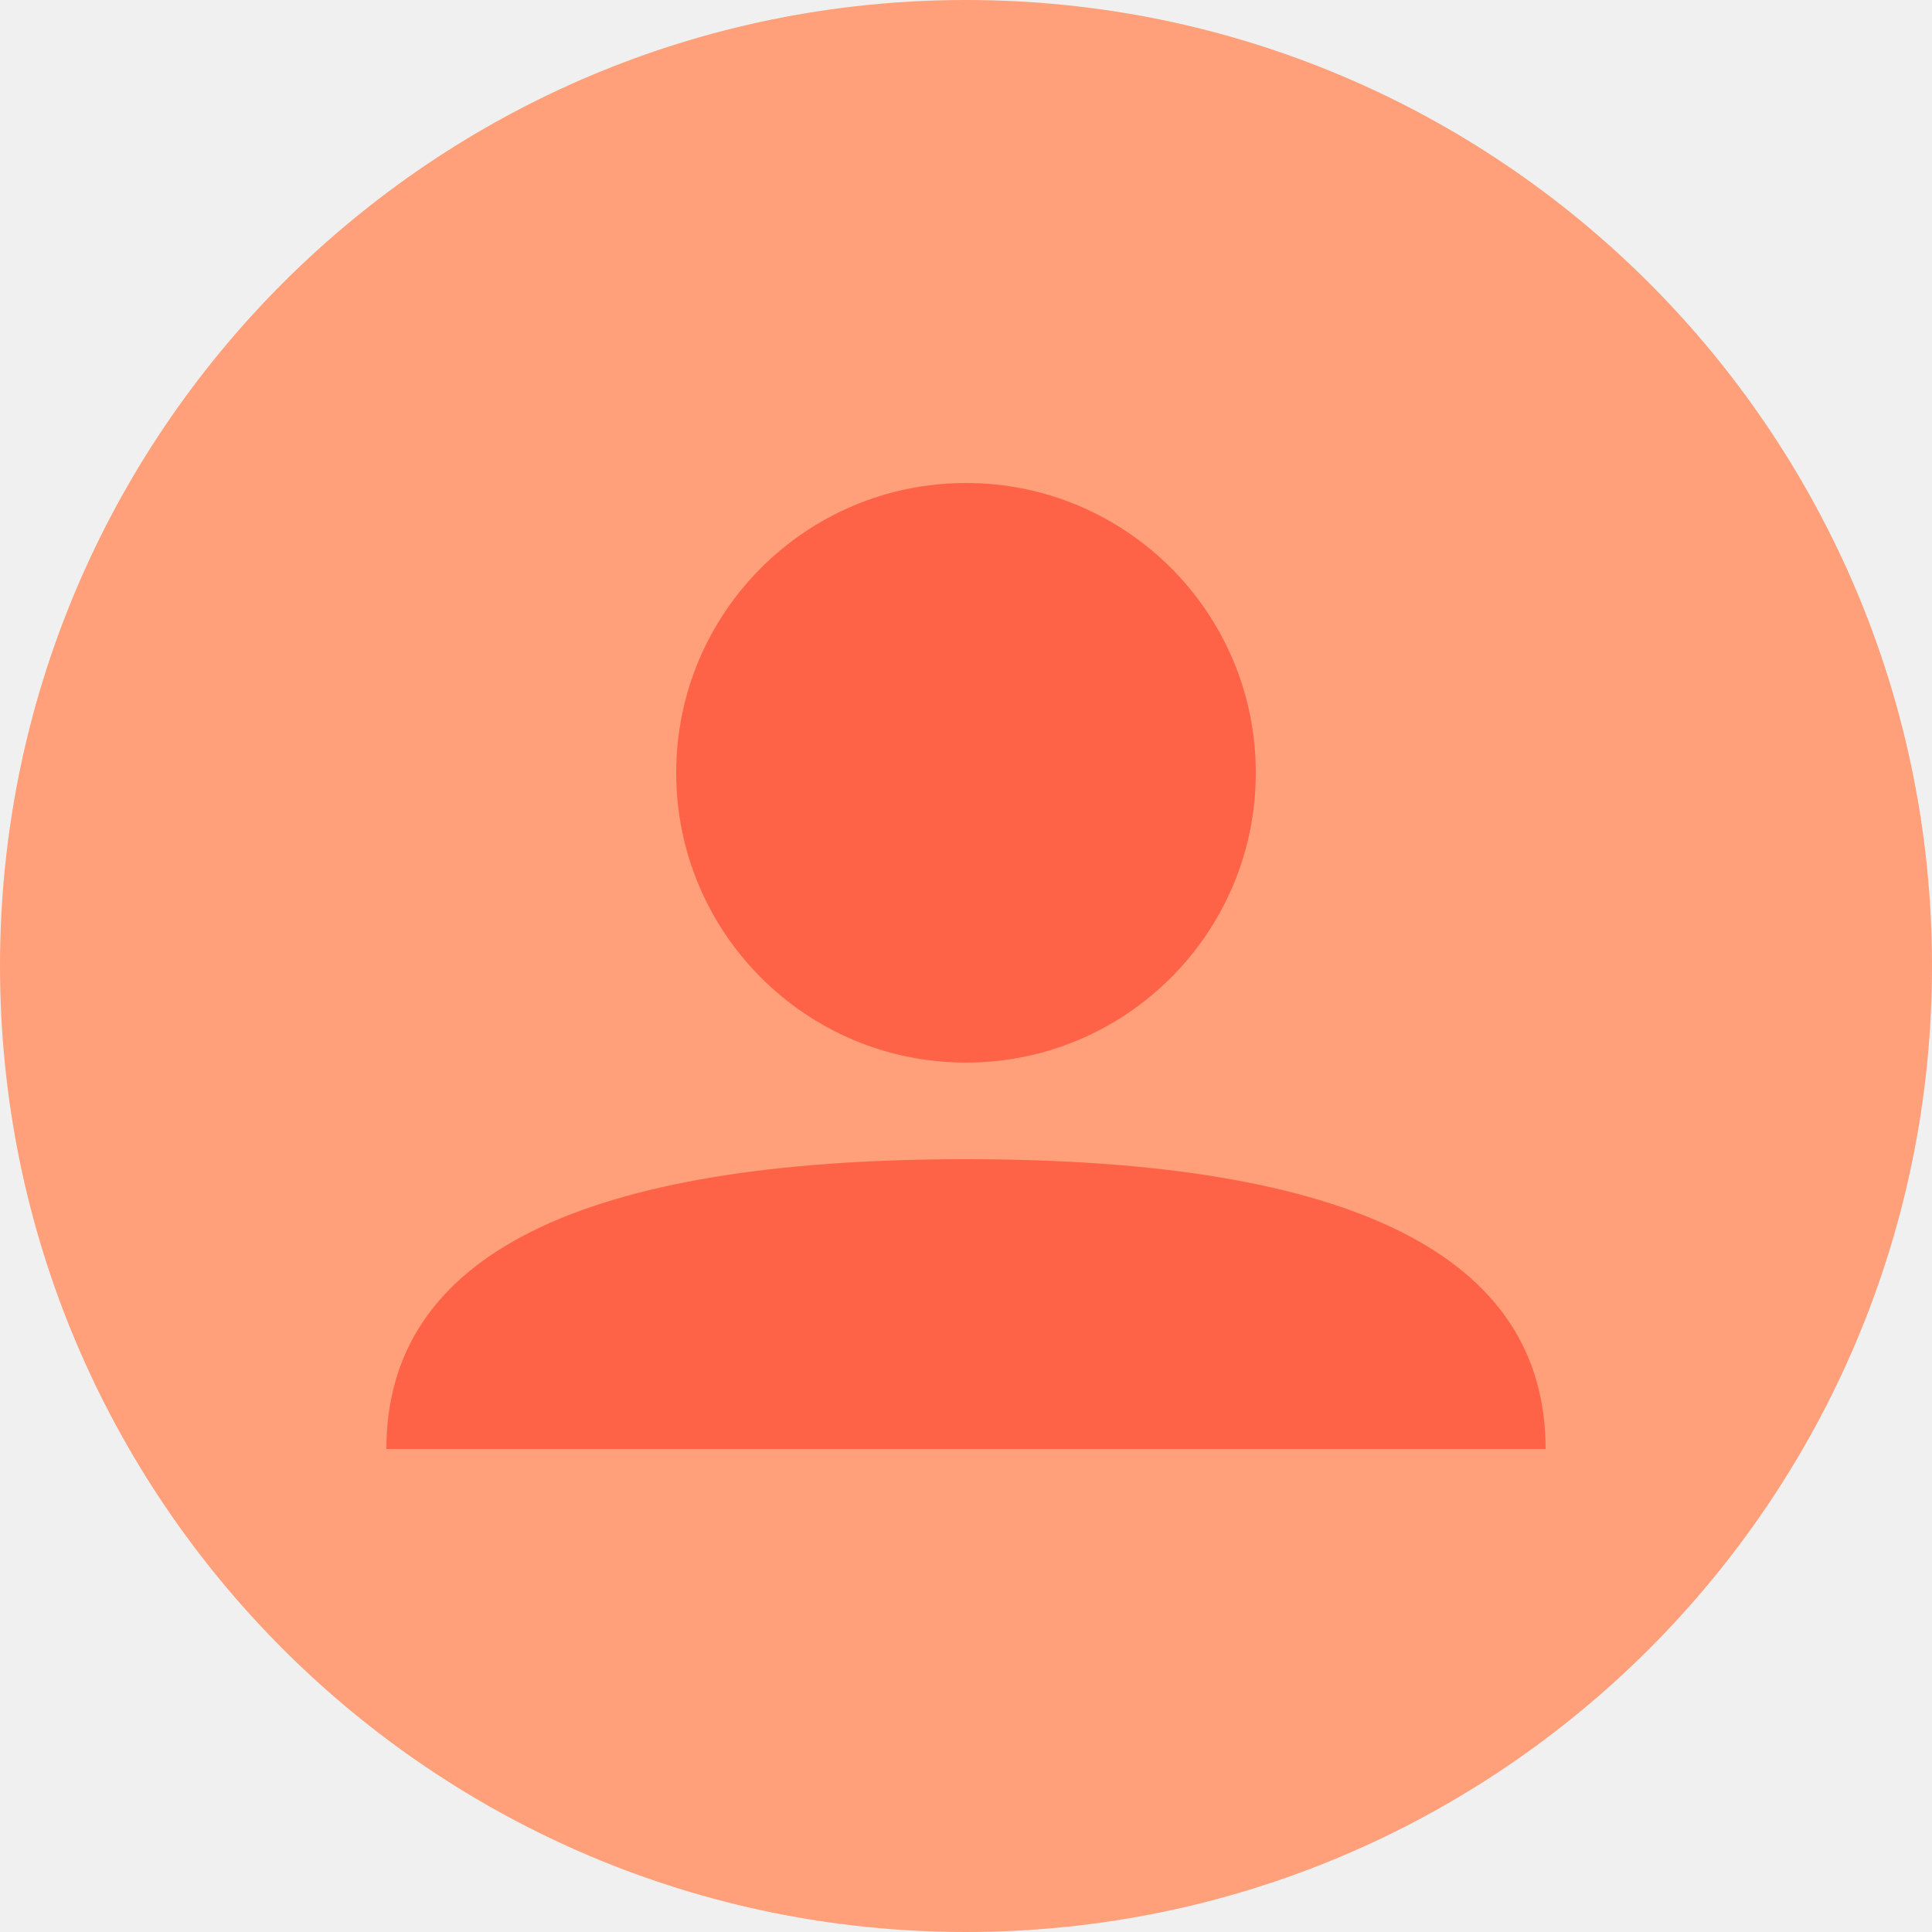
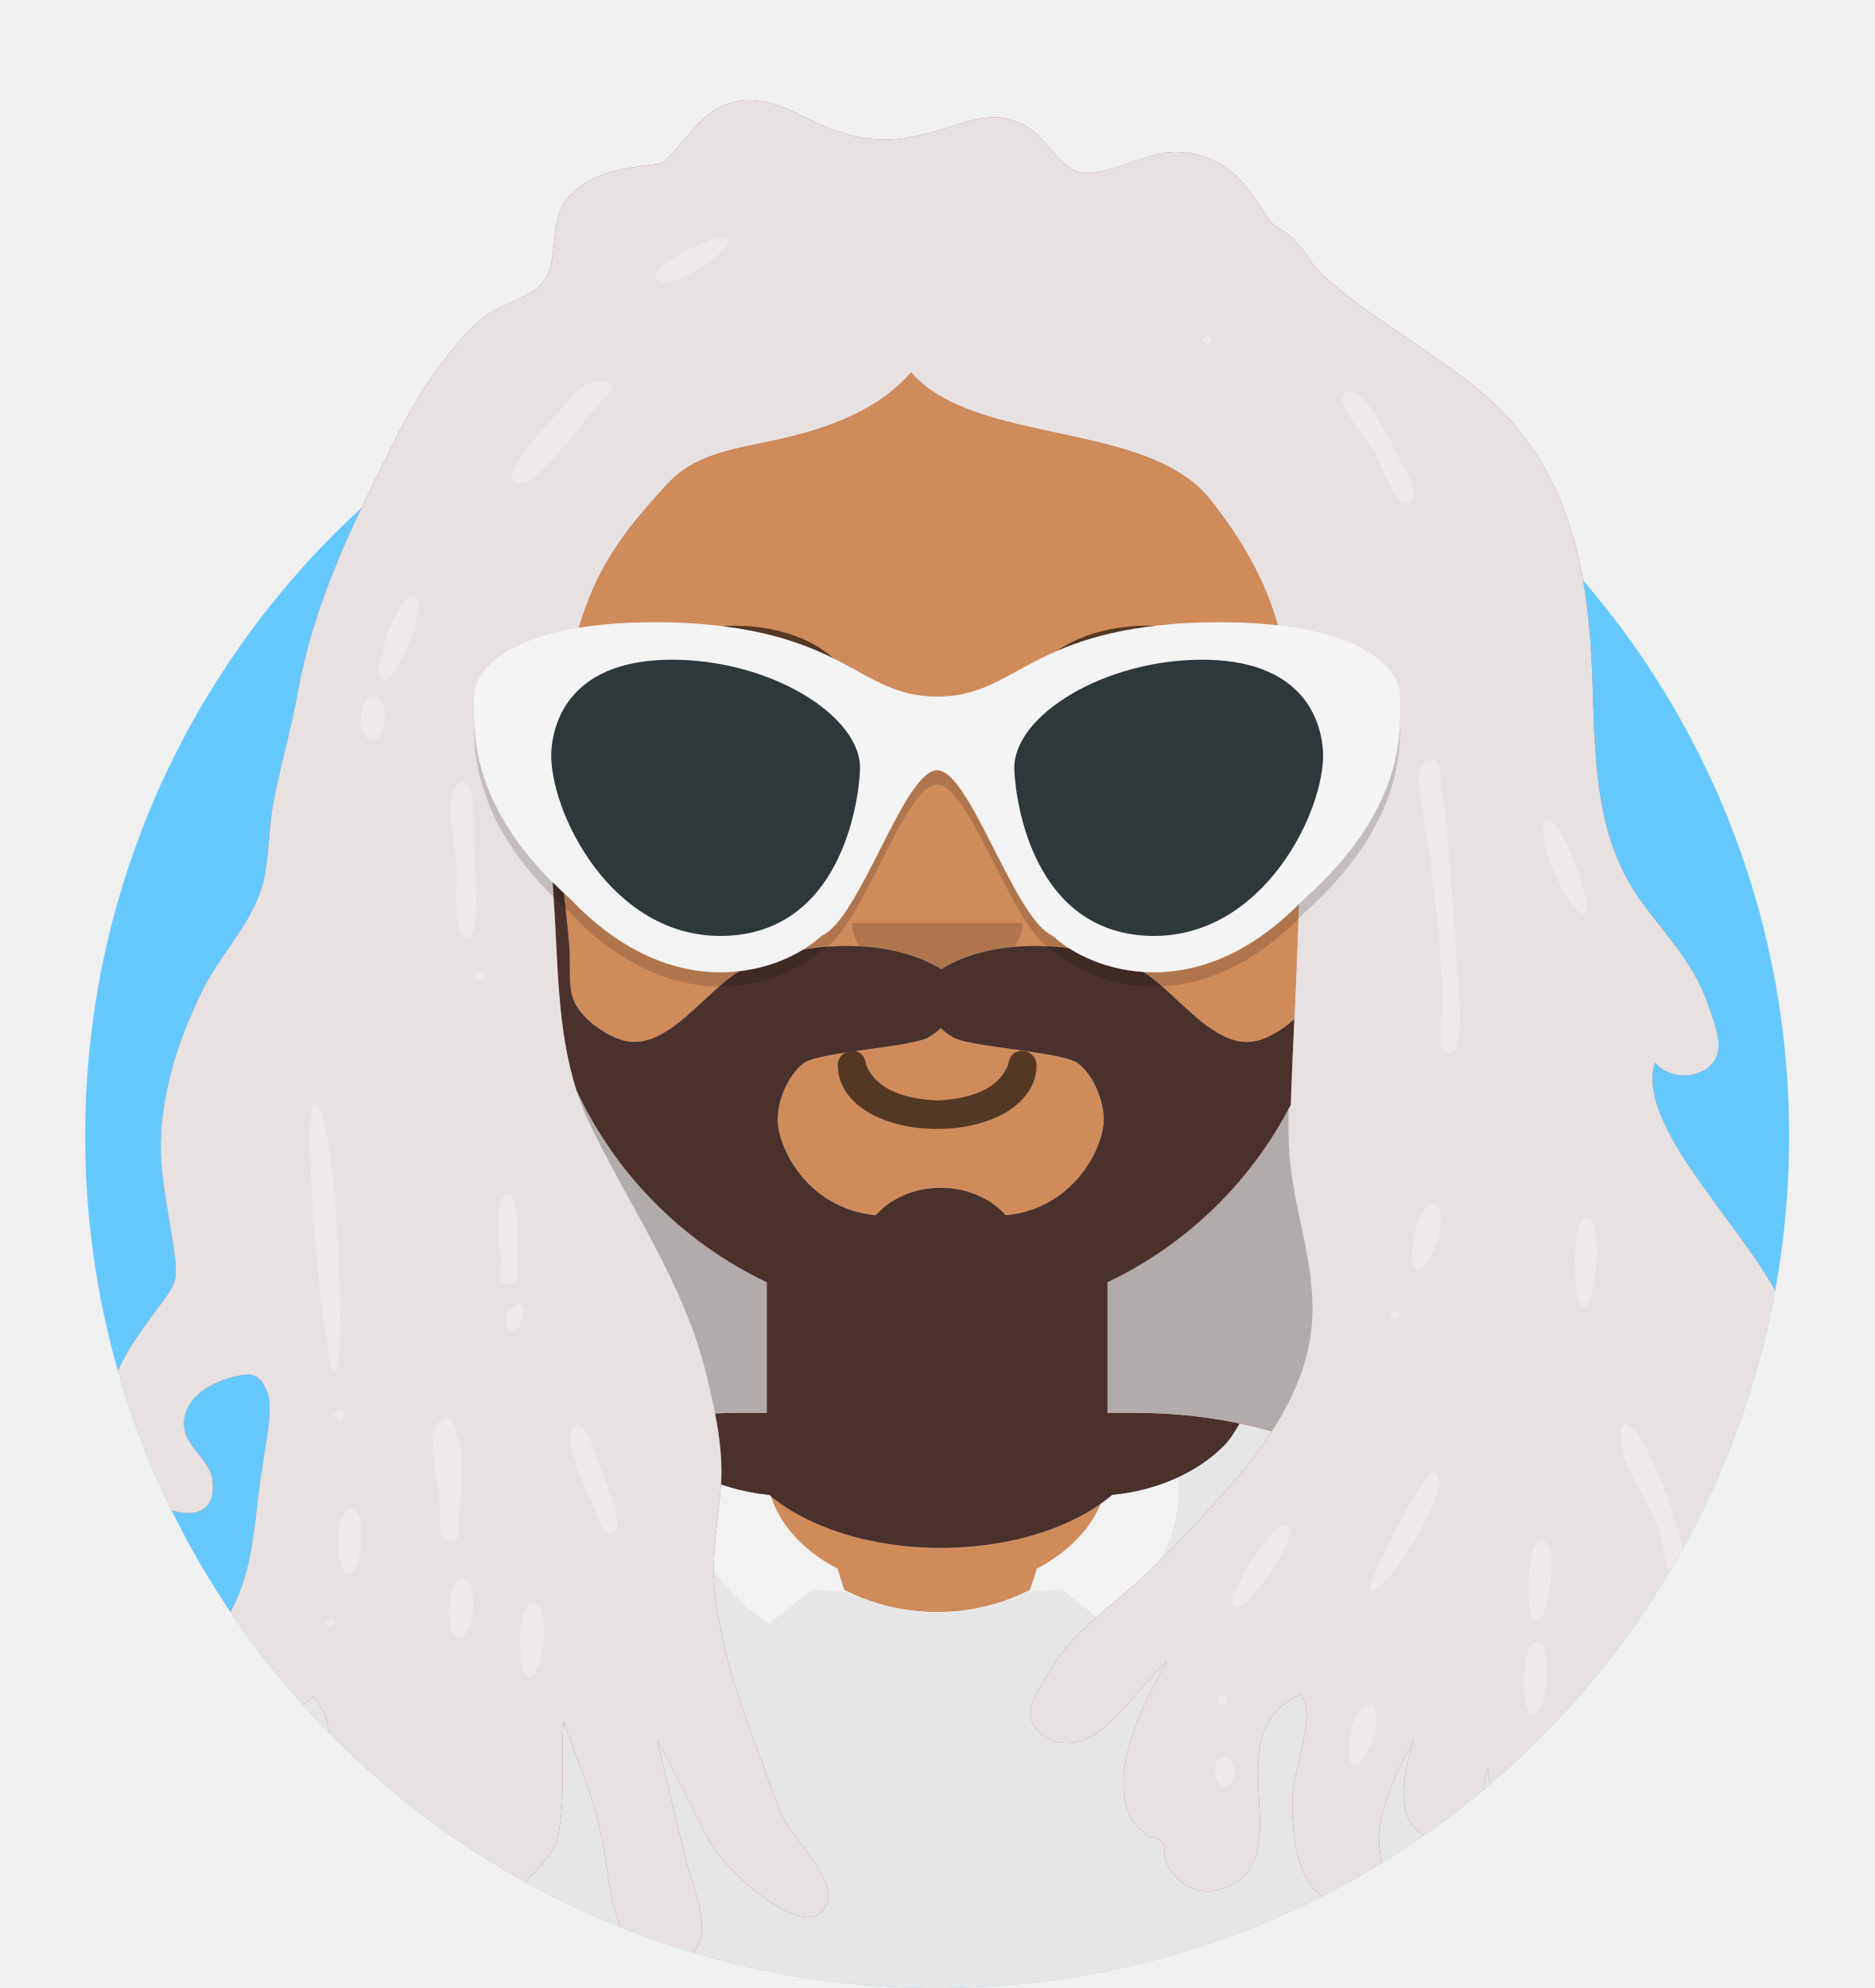
- <svg xmlns="http://www.w3.org/2000/svg" viewBox="0 0 100 100">
-   <circle cx="50" cy="50" r="50" fill="#FFA07A" />
-   <circle cx="50" cy="40" r="15" fill="#FF6347" />
-   <path d="M 20 75 Q 20 60 50 60 Q 80 60 80 75" fill="#FF6347" />
+ <svg xmlns="http://www.w3.org/2000/svg" xmlns:xlink="http://www.w3.org/1999/xlink" width="264px" height="280px" viewBox="0 0 264 280" version="1.1">
+   <defs>
+     <circle id="react-path-1" cx="120" cy="120" r="120" />
+     <path d="M12,160 C12,226.274 65.726,280 132,280 C198.274,280 252,226.274 252,160 L264,160 L264,-1.42108547e-14 L-3.19744231e-14,-1.42108547e-14 L-3.19744231e-14,160 L12,160 Z" id="react-path-2" />
+     <path d="M124,144.611 L124,163 L128,163 L128,163 C167.765,163 200,195.235 200,235 L200,244 L0,244 L0,235 C-4.86974701e-15,195.235 32.235,163 72,163 L72,163 L76,163 L76,144.611 C58.763,136.422 46.372,119.687 44.305,99.881 C38.48,99.058 34,94.052 34,88 L34,74 C34,68.054 38.325,63.118 44,62.166 L44,56 L44,56 C44,25.072 69.072,5.68137151e-15 100,0 L100,0 L100,0 C130.928,-5.68137151e-15 156,25.072 156,56 L156,62.166 C161.675,63.118 166,68.054 166,74 L166,88 C166,94.052 161.52,99.058 155.695,99.881 C153.628,119.687 141.237,136.422 124,144.611 Z" id="react-path-3" />
+   </defs>
+   <g id="Avataaar" stroke="none" stroke-width="1" fill="none" fill-rule="evenodd">
+     <g transform="translate(-825, -1100)" id="Avataaar/Circle">
+       <g transform="translate(825, 1100)">
+         <g id="Circle" stroke-width="1" fill-rule="evenodd" transform="translate(12, 40)">
+           <mask id="react-mask-4" fill="white">
+             <use xlink:href="#react-path-1" />
+           </mask>
+           <use id="Circle-Background" fill="#E6E6E6" xlink:href="#react-path-1" />
+           <g id="Color/Palette/Blue-01" mask="url(#react-mask-4)" fill="#65C9FF">
+             <rect id="🖍Color" x="0" y="0" width="240" height="240" />
+           </g>
+         </g>
+         <mask id="react-mask-5" fill="white">
+           <use xlink:href="#react-path-2" />
+         </mask>
+         <g id="Mask" />
+         <g id="Avataaar" stroke-width="1" fill-rule="evenodd" mask="url(#react-mask-5)">
+           <g id="Body" transform="translate(32, 36)">
+             <mask id="react-mask-6" fill="white">
+               <use xlink:href="#react-path-3" />
+             </mask>
+             <use fill="#D0C6AC" xlink:href="#react-path-3" />
+             <g id="Skin/👶🏽-03-Brown" mask="url(#react-mask-6)" fill="#D08B5B">
+               <g transform="translate(0, 0)" id="Color">
+                 <rect x="0" y="0" width="264" height="280" />
+               </g>
+             </g>
+             <path d="M156,79 L156,102 C156,132.928 130.928,158 100,158 C69.072,158 44,132.928 44,102 L44,79 L44,94 C44,124.928 69.072,150 100,150 C130.928,150 156,124.928 156,94 L156,79 Z" id="Neck-Shadow" fill-opacity="0.1" fill="#000000" mask="url(#react-mask-6)" />
+           </g>
+           <g id="Clothing/Collar-+-Sweater" transform="translate(0, 170)">
+             <defs>
+               <path d="M105.192,29.052 L104,29.052 L104,29.052 C64.235,29.052 32,61.287 32,101.052 L32,110 L232,110 L232,101.052 C232,61.287 199.765,29.052 160,29.052 L160,29.052 L158.808,29.052 C158.935,30.035 159,31.036 159,32.052 C159,45.859 146.912,57.052 132,57.052 C117.088,57.052 105,45.859 105,32.052 C105,31.036 105.065,30.035 105.192,29.052 Z" id="react-path-139" />
+             </defs>
+             <mask id="react-mask-140" fill="white">
+               <use xlink:href="#react-path-139" />
+             </mask>
+             <use id="Clothes" fill="#E6E6E6" fill-rule="evenodd" xlink:href="#react-path-139" />
+             <g id="Color/Palette/Gray-01" mask="url(#react-mask-140)" fill-rule="evenodd" fill="#E6E6E6">
+               <rect id="🖍Color" x="0" y="0" width="264" height="110" />
+             </g>
+             <path d="M156,22.279 C162.182,26.835 166,33.106 166,40.028 C166,47.233 161.863,53.733 155.229,58.327 L149.579,53.876 L145,54.208 L146,51.057 L145.922,50.996 C152.022,47.853 156,42.7 156,36.877 L156,22.279 Z M108,21.571 C101.233,26.174 97,32.74 97,40.028 C97,47.426 101.362,54.08 108.308,58.692 L114.421,53.876 L119,54.208 L118,51.057 L118.078,50.996 C111.978,47.853 108,42.7 108,36.877 L108,21.571 Z" id="Collar" fill="#F2F2F2" fill-rule="evenodd" />
+           </g>
+           <g id="Face" transform="translate(76, 82)" fill="#000000">
+             <g id="Mouth/Twinkle" transform="translate(2, 52)" fill-opacity="0.6" fill-rule="nonzero" fill="#000000">
+               <path d="M40,16 C40,21.372 46.158,25 54,25 C61.842,25 68,21.372 68,16 C68,14.895 67.05,14 66,14 C64.707,14 64.13,14.905 64,16 C62.758,18.938 59.683,20.716 54,21 C48.317,20.716 45.242,18.938 44,16 C43.87,14.905 43.293,14 42,14 C40.95,14 40,14.895 40,16 Z" id="Mouth" />
+             </g>
+             <g id="Nose/Default" transform="translate(28, 40)" fill-opacity="0.16">
+               <path d="M16,8 C16,12.418 21.373,16 28,16 L28,16 C34.627,16 40,12.418 40,8" id="Nose" />
+             </g>
+             <g id="Eyes/Eye-Roll-🙄" transform="translate(0, 8)">
+               <circle id="Eyeball" fill="#FFFFFF" cx="30" cy="22" r="14" />
+               <circle id="The-white-stuff" fill="#FFFFFF" cx="82" cy="22" r="14" />
+               <circle id="Eye" fill-opacity="0.7" fill="#000000" cx="30" cy="14" r="6" />
+               <circle id="Eye" fill-opacity="0.7" fill="#000000" cx="82" cy="14" r="6" />
+             </g>
+             <g id="Eyebrow/Natural/Default-Natural" fill-opacity="0.6">
+               <path d="M26.039,6.21 C20.278,6.983 11.293,12.005 12.044,17.818 C12.069,18.008 12.357,18.067 12.481,17.908 C14.967,14.72 34.193,10.037 41.194,11.015 C41.835,11.104 42.258,10.443 41.821,10.03 C38.077,6.495 31.2,5.512 26.039,6.21" id="Eyebrow" transform="translate(27, 12) rotate(5) translate(-27, -12) " />
+               <path d="M85.039,6.21 C79.278,6.983 70.293,12.005 71.044,17.818 C71.069,18.008 71.357,18.067 71.481,17.908 C73.967,14.72 93.193,10.037 100.194,11.015 C100.835,11.104 101.258,10.443 100.821,10.03 C97.077,6.495 90.2,5.512 85.039,6.21" id="Eyebrow" transform="translate(86, 12) scale(-1, 1) rotate(5) translate(-86, -12) " />
+             </g>
+           </g>
+           <g id="Top" stroke-width="1" fill-rule="evenodd">
+             <defs>
+               <rect id="react-path-143" x="0" y="0" width="264" height="280" />
+               <path d="M85.718,185.073 C86.806,185.025 87.9,185 89,185 L89,185 L93,185 L93,166.611 C81.229,161.019 71.718,151.441 66.211,139.622 C63.447,131.014 63.611,121.687 63.001,112.826 C62.196,101.146 62.889,89.748 65.537,78.248 C67.926,67.872 71.361,62.307 79.163,53.993 C83.522,49.347 90.068,49.078 96.583,47.429 C103.176,45.76 109.194,43.219 113.318,38.439 C122.401,48.85 146.672,45.103 155.554,56.449 C166.356,70.247 166.477,79.15 167.747,95.092 C168.7,107.043 167.219,128.656 166.804,141.63 C161.186,152.525 152.097,161.339 141,166.611 L141,185 L145,185 C151.636,185 158.062,185.898 164.163,187.578 C162.113,190.752 159.669,193.757 157.112,196.551 C153.281,200.739 149.431,205.07 145.112,208.918 C140.171,213.319 135.444,216.515 132.444,222 C131.086,224.483 128.707,227.094 131.225,229.817 C133.524,232.304 137.149,231.792 139.61,229.992 C143.247,227.333 145.948,223.134 149.3,220.077 C146.062,225.892 141.558,234.561 143.871,241.082 C144.657,243.299 145.456,243.255 146.672,244.733 C148.591,244.776 149.35,245.644 148.948,247.338 C149.128,247.822 149.308,248.305 149.489,248.789 C150.944,251.383 153.731,253.2 157.269,251.977 C168.829,247.983 155.493,230.016 168.221,224.675 C170.499,227.504 167.135,235.454 167.044,238.931 C166.933,243.218 167.166,252.944 173.686,254.11 C182.182,255.63 178.905,247.513 179.241,244.06 C179.63,240.044 182.101,234.748 184.112,231.191 C182.889,234.971 180.603,243.345 186.928,245.061 C194.245,247.047 193.409,238.475 194.52,234.91 C194.749,240.186 201.565,252.66 207.725,242.807 C210.898,237.731 208.734,229.366 208.386,223.953 C212.799,228.513 216.326,222.602 216.224,219.323 C217.902,224.075 224.207,237.325 229.795,226.808 C233.193,220.413 229.569,211.823 227.312,205.648 C233.256,206.168 232.062,200.412 231.176,197.553 C229.869,193.331 230.567,192.712 230.836,188.347 C239.086,193.152 238.833,180.113 238.378,176.915 C237.232,168.864 230.969,161.654 226.135,154.863 C222.669,149.992 216.2,141.511 218.097,135.637 C220.054,138.105 224.604,138.079 226.413,135.495 C227.945,133.307 226.322,129.699 225.582,127.513 C223.562,121.533 219.523,117.669 215.872,112.532 C208.764,102.531 209.786,89.399 209.129,78.219 C208.31,64.27 205.315,50.539 192.649,40.392 C185.862,34.955 177.591,30.478 171.279,24.71 C169.557,23.137 168.829,21.189 167.213,19.672 C165.4,17.971 164.553,18.374 163.055,15.951 C160.387,11.637 157.253,7.597 150.804,7.394 C146.585,7.262 141.249,10.823 137.446,10.303 C134.324,9.876 132.352,5.424 129.79,3.93 C125.824,1.618 123.056,2.516 118.818,3.855 C112.509,5.849 108.488,6.544 102.063,4.161 C97.691,2.539 93.565,-0.846 88.402,0.357 C84.352,1.302 82.544,4.57 80.158,7.075 C77.697,9.661 78.887,8.806 75.289,9.38 C71.608,9.968 68.702,10.502 65.91,12.912 C61.398,16.807 64.524,22.867 60.957,26.301 C59.032,28.155 55.022,29.038 52.792,30.955 C50.358,33.047 48.368,35.59 46.544,38.066 C42.993,42.888 40.568,48.144 37.964,53.346 C33.121,63.027 28.803,73.017 26.962,83.418 C26.017,88.765 24.424,93.995 23.45,99.33 C22.7,103.445 23.02,107.952 21.554,111.947 C19.815,116.686 15.655,121.043 13.402,125.704 C10.414,131.887 8.408,137.819 7.772,144.475 C7.148,151.019 8.885,156.786 9.651,163.202 C10.094,166.919 9.327,167.341 6.771,170.849 C4.804,173.549 2.811,176.222 1.546,179.227 C-0.815,184.842 -0.684,190.304 3.425,195.24 C6.245,198.628 15.724,202.173 14.948,194.622 C14.587,191.114 10.176,189.527 11.019,185.503 C11.602,182.715 14.443,180.787 17.892,179.925 C20.328,179.317 21.528,179.343 22.627,182.015 C23.623,184.436 22.302,189.721 21.996,192.266 C21.874,193.288 21.692,194.185 21.569,195.132 C20.701,201.806 20.541,207.947 16.887,214.076 C14.643,217.842 10.251,223.149 15.259,226.779 C19.218,229.649 26.049,227.9 29.136,224.897 C32.392,228.924 31.668,233.32 30.45,237.766 C29.694,240.526 27.626,244.568 30.881,246.799 C35.289,249.82 42.484,245.061 45.789,242.66 C47.699,246.927 49.492,262.486 57.024,253.211 C59.222,250.506 62.882,247.867 63.579,244.677 C64.735,239.387 63.905,233.819 64.383,228.475 C66.787,235.472 68.421,238.262 69.893,245.445 C70.777,249.766 71.124,264.264 80.067,262.355 C86.947,260.886 82.547,251.831 81.668,248.14 C79.985,241.071 79.172,238.077 77.546,231 C80.079,235.626 82.292,240.371 84.725,245.034 C87.116,249.614 97.804,259.061 100.931,255.084 C104.058,251.106 96.435,245.439 94.701,240.624 C91.092,230.6 86.72,220.618 85.684,210.116 C85.185,205.067 86.12,200.404 86.53,195.413 C86.81,192.004 86.389,188.511 85.718,185.073 Z" id="react-path-144" />
+             </defs>
+             <mask id="react-mask-142" fill="white">
+               <use xlink:href="#react-path-143" />
+             </mask>
+             <g id="Mask" />
+             <g id="Top/Long-Hair/Dreads" mask="url(#react-mask-142)">
+               <g transform="translate(-1, 0)">
+                 <g id="template-for-hairstyles" stroke-width="1" fill-rule="evenodd" transform="translate(63, 87)" />
+                 <g id="Facial-Hair/Beard-Majestic" transform="translate(49, 72)">
+                   <defs>
+                     <path d="M65.18,77.737 C67.363,76.105 80.407,75.479 82.758,74.089 C83.492,73.655 84.061,73.216 84.5,72.78 C84.939,73.216 85.509,73.655 86.242,74.089 C88.593,75.479 101.637,76.105 103.82,77.737 C106.03,79.391 107.644,83.185 107.467,86.151 C107.255,89.71 103.361,98.203 93.672,99.181 C91.558,96.828 88.237,95.31 84.5,95.31 C80.763,95.31 77.442,96.828 75.328,99.181 C65.639,98.203 61.745,89.71 61.533,86.151 C61.357,83.185 62.97,79.391 65.18,77.737 M103.142,94.906 C103.143,94.906 103.145,94.905 103.146,94.905 C103.144,94.905 103.143,94.906 103.142,94.906 M65.845,94.901 C65.849,94.903 65.857,94.906 65.862,94.908 C65.857,94.906 65.851,94.903 65.845,94.901 M144.863,55.985 C144.474,50.03 143.278,44.152 142.234,38.286 C141.953,36.707 140.424,26 139.735,26 C139.502,35.109 138.702,44.08 137.67,53.139 C137.361,55.848 137.038,58.556 136.825,61.274 C136.654,63.47 136.96,66.122 136.428,68.246 C135.749,70.952 132.348,73.478 129.703,74.411 C123.103,76.737 117.598,67.108 111.961,64.291 C104.643,60.635 92.064,59.764 84.582,64.53 C76.936,59.764 64.357,60.635 57.039,64.291 C51.402,67.108 45.897,76.737 39.297,74.411 C36.652,73.478 33.25,70.952 32.572,68.246 C32.04,66.122 32.346,63.47 32.175,61.274 C31.962,58.556 31.639,55.848 31.33,53.139 C30.298,44.08 29.497,35.109 29.265,26 C28.576,26 27.047,36.707 26.766,38.286 C25.722,44.152 24.526,50.03 24.138,55.985 C23.739,62.105 24.215,68.167 25.47,74.163 C26.069,77.028 26.769,79.876 27.519,82.704 C28.353,85.847 27.199,91.966 27.572,95.192 C28.279,101.296 31.154,113.2 34.383,118.451 C35.944,120.989 37.773,122.574 39.816,124.619 C41.783,126.588 42.604,129.64 44.726,131.737 C48.682,135.645 54.446,137.971 60.366,138.543 C65.677,143.05 74.506,146 84.5,146 C94.495,146 103.323,143.05 108.635,138.543 C114.554,137.971 120.318,135.645 124.274,131.737 C126.396,129.64 127.217,126.588 129.184,124.619 C131.226,122.574 133.056,120.989 134.617,118.451 C137.846,113.2 140.721,101.296 141.428,95.192 C141.801,91.966 140.647,85.847 141.481,82.704 C142.232,79.876 142.931,77.028 143.531,74.163 C144.785,68.167 145.261,62.105 144.863,55.985 Z" id="react-path-146" />
+                   </defs>
+                   <mask id="react-mask-145" fill="white">
+                     <use xlink:href="#react-path-146" />
+                   </mask>
+                   <use id="Glorious-Beard" fill="#5E7AA9" fill-rule="evenodd" xlink:href="#react-path-146" />
+                   <g id="Color/Hair/Brown" mask="url(#react-mask-145)" fill="#4A312C">
+                     <g transform="translate(-32, 0)" id="Color">
+                       <rect x="0" y="0" width="264" height="244" />
+                     </g>
+                   </g>
+                 </g>
+                 <g id="Hair" stroke-width="1" fill-rule="evenodd" transform="translate(16, 14)">
+                   <mask id="react-mask-141" fill="white">
+                     <use xlink:href="#react-path-144" />
+                   </mask>
+                   <use id="No-Woman" fill="#8D5A5A" xlink:href="#react-path-144" />
+                   <g id="Skin/👶🏽-03-Brown" mask="url(#react-mask-141)" fill="#E8E1E1">
+                     <g transform="translate(0, 0) " id="Color">
+                       <rect x="0" y="0" width="264" height="280" />
+                     </g>
+                   </g>
+                   <path d="M85.718,185.073 C86.806,185.025 87.9,185 89,185 L89,185 L93,185 L93,166.611 C81.229,161.019 71.718,151.441 66.211,139.622 C66.744,141.28 67.385,142.912 68.162,144.509 C73.917,156.342 81.418,166.921 84.488,179.59 C84.923,181.387 85.357,183.222 85.718,185.073 Z M164.163,187.578 C158.062,185.898 151.636,185 145,185 L145,185 L141,185 L141,166.611 C151.901,161.433 160.863,152.836 166.502,142.207 C166.425,145.201 166.492,148.179 166.875,151.056 C167.945,159.1 170.876,166.366 169.516,174.636 C168.771,179.168 166.79,183.511 164.163,187.578 Z" id="Shadows" fill-opacity="0.24" fill="#000000" mask="url(#react-mask-141)" />
+                   <path d="M49.361,108.248 C49.236,105.826 47.381,97.711 49.689,96.309 C52.218,94.772 51.691,104.016 51.717,104.963 C51.761,106.5 52.928,118.098 50.79,118.047 C48.658,117.996 49.443,109.828 49.361,108.248 Z M57.795,165.998 C57.786,167.012 56.723,166.951 55.963,166.686 C55.026,166.358 55.6,164.202 55.55,163.495 C55.42,161.636 54.527,156.157 55.89,154.622 C58.616,151.553 57.806,164.57 57.795,165.998 Z M32.121,179.161 C34.05,179.107 32.265,141.329 29.3,141.371 C27.217,141.401 30.661,179.198 32.121,179.161 Z M34.353,198.516 C31.956,198.516 32.396,206.978 33.808,207.655 C35.948,208.68 37.035,198.516 34.353,198.516 Z M49.59,202.055 C49.611,203.113 48.411,203.129 47.611,202.799 C46.702,202.423 47.082,199.293 47.047,198.599 C46.933,196.411 45.03,187.927 46.761,186.368 C48.735,184.59 48.778,186.541 49.309,187.866 C50.873,191.769 49.506,197.898 49.59,202.055 Z M190.242,122.333 C190.352,123.796 191.311,133.351 189.718,134.079 C186.976,135.333 188.157,129.429 188.168,128.666 C188.275,121.229 187.199,113.854 186.381,106.457 C186.226,105.052 183.756,94.232 185.565,93.335 C188.272,91.994 187.868,95.581 188.023,96.745 C189.152,105.214 189.651,113.824 190.242,122.333 Z M187.023,155.587 C184.491,155.085 183.165,163.681 184.321,164.603 C186.238,166.133 189.67,156.113 187.023,155.587 Z M186.755,193.385 C185.616,193.159 177.322,209.118 178.004,210.02 C179.304,211.739 190.834,194.2 186.755,193.385 Z M166.333,200.759 C164.551,199.956 156.999,211.51 158.927,212.378 C160.675,213.164 168.488,201.726 166.333,200.759 Z M208.425,157.447 C206.274,157.447 206.37,169.269 208.025,170.015 C209.736,170.786 210.967,157.447 208.425,157.447 Z M178.14,48.844 C177.531,47.974 170.965,40.223 175.668,41.331 C177.959,41.87 181.116,48.683 182.149,50.741 C182.743,51.924 186.134,57.201 182.541,56.827 C181.564,56.726 178.952,50.006 178.14,48.844 Z M155.048,33.356 C154.201,33.737 154.216,34.095 155.09,34.428 C155.937,34.047 155.922,33.69 155.048,33.356 Z M70.619,41.486 C68.614,43.33 61.076,54.005 58.493,54.112 C53.786,54.307 62.771,45.087 63.79,43.914 C64.245,43.387 66.276,40.822 67.512,40.191 C68.773,39.548 72.956,39.332 70.619,41.486 Z M43.254,69.981 C41.071,69.552 37.419,80.245 38.693,81.536 C40.617,83.486 45.701,70.466 43.254,69.981 Z M68.193,188.992 C68.605,190.333 72.824,200.072 71.764,201.353 C70.143,203.311 69.677,200.536 69.147,199.386 C67.969,196.831 64.909,190.54 65.401,187.85 C65.878,185.242 67.776,187.649 68.193,188.992 Z M59.986,211.816 C57.691,211.816 57.956,221.618 59.323,222.201 C61.439,223.103 62.801,211.816 59.986,211.816 Z M221.791,203.447 C221.928,204.05 223.845,209.009 221.128,208.291 C219.566,207.878 219.326,203.506 218.927,202.181 C217.698,198.095 213.647,193.018 213.295,188.987 C212.955,185.09 215.135,186.575 216.81,189.876 C219.046,194.283 220.723,198.747 221.791,203.447 Z M202.089,202.951 C199.957,202.941 199.854,213.724 201.187,214.353 C203.051,215.231 204.808,202.951 202.089,202.951 Z M208.25,114.654 C209.831,114.242 204.84,101.329 203.072,101.471 C200.377,101.688 205.848,115.274 208.25,114.654 Z M181.434,170.747 C180.587,171.128 180.602,171.485 181.477,171.818 C182.323,171.438 182.309,171.08 181.434,170.747 Z M157.216,225.987 C158.01,225.987 158.337,224.764 157.165,224.736 C156.39,224.743 155.981,225.987 157.216,225.987 Z M58.684,170.629 C58.714,168.72 56.215,170.12 56.231,171.73 C56.263,174.944 58.632,173.476 58.684,170.629 Z M52.519,122.883 C51.715,122.883 51.385,124.119 52.57,124.149 C53.354,124.143 53.767,122.883 52.519,122.883 Z M33.387,185.393 C33.309,183.452 31.686,185.436 31.777,185.439 C32.065,185.446 33.447,186.856 33.387,185.393 Z M37.6,84.063 C35.232,84.063 35.575,89.817 37.086,90.186 C39.606,90.802 39.951,84.063 37.6,84.063 Z M50.213,208.326 C47.927,208.326 47.773,216.14 49.35,216.626 C51.801,217.38 52.593,208.326 50.213,208.326 Z M31.457,213.932 C30.585,214.323 30.599,214.692 31.499,215.035 C32.372,214.644 32.357,214.277 31.457,213.932 Z M201.456,217.283 C199.136,217.283 199.226,226.836 200.651,227.481 C202.641,228.384 204.139,217.283 201.456,217.283 Z M177.946,226.162 C175.535,225.68 174.272,233.567 175.396,234.452 C177.248,235.911 180.421,226.656 177.946,226.162 Z M157.465,233.451 C155.468,233.451 155.958,237.026 157.111,237.558 C159.105,238.478 159.694,233.451 157.465,233.451 Z M86.48,19.509 C84.808,19.509 74.319,24.253 78.239,25.659 C80.636,26.518 90.737,19.509 86.48,19.509 Z" id="Highlights" fill-opacity="0.3" fill="#FFFFFF" mask="url(#react-mask-141)" />
+                 </g>
+                 <g id="Top/_Resources/Kurt" fill="none" transform="translate(62, 85)" stroke-width="1">
+                   <defs>
+                     <filter x="-0.8%" y="-2.0%" width="101.5%" height="108.0%" filterUnits="objectBoundingBox" id="react-filter-147">
+                       <feOffset dx="0" dy="2" in="SourceAlpha" result="shadowOffsetOuter1" />
+                       <feColorMatrix values="0 0 0 0 0   0 0 0 0 0   0 0 0 0 0  0 0 0 0.16 0" type="matrix" in="shadowOffsetOuter1" result="shadowMatrixOuter1" />
+                       <feMerge>
+                         <feMergeNode in="shadowMatrixOuter1" />
+                         <feMergeNode in="SourceGraphic" />
+                       </feMerge>
+                     </filter>
+                   </defs>
+                   <g id="Kurts" filter="url(#react-filter-147)" transform="translate(5, 2)">
+                     <path d="M66,11.111 C54.963,11.111 53.371,2.027 30.671,0.741 C7.986,-0.283 0.815,6.449 0.776,11.111 C0.813,15.404 -0.352,26.561 14.365,39.63 C29.137,55.142 44.27,49.882 49.694,44.815 C55.135,42.473 61.34,21.46 66,21.481 C70.66,21.503 76.865,42.473 82.306,44.815 C87.73,49.882 102.863,55.142 117.635,39.63 C132.352,26.561 131.187,15.404 131.224,11.111 C131.185,6.449 124.014,-0.283 101.329,0.741 C78.629,2.027 77.037,11.111 66,11.111 Z" id="It!" fill="#F4F4F4" fill-rule="nonzero" />
+                     <path d="M55.129,21.481 C55.51,13.823 42.216,5.642 27.953,5.926 C13.697,6.225 11.842,15.379 11.647,18.889 C11.298,27.022 20.014,45.304 36.106,44.815 C52.197,44.306 54.909,26.534 55.129,21.481 Z" id="Did" fill="#2F383B" fill-rule="nonzero" />
+                     <path d="M120.353,21.481 C120.734,13.823 107.439,5.642 93.176,5.926 C78.921,6.225 77.065,15.379 76.871,18.889 C76.522,27.022 85.238,45.304 101.329,44.815 C117.421,44.306 120.133,26.534 120.353,21.481 Z" id="Courtney" fill="#2F383B" fill-rule="nonzero" transform="translate(98.61177, 25.37037) scale(-1, 1) translate(-98.61177, -25.37037) " />
+                   </g>
+                 </g>
+                 <g id="Group-74" stroke-width="1" fill-rule="evenodd" transform="translate(44, 33)" />
+               </g>
+             </g>
+           </g>
+         </g>
+       </g>
+     </g>
+   </g>
</svg>
